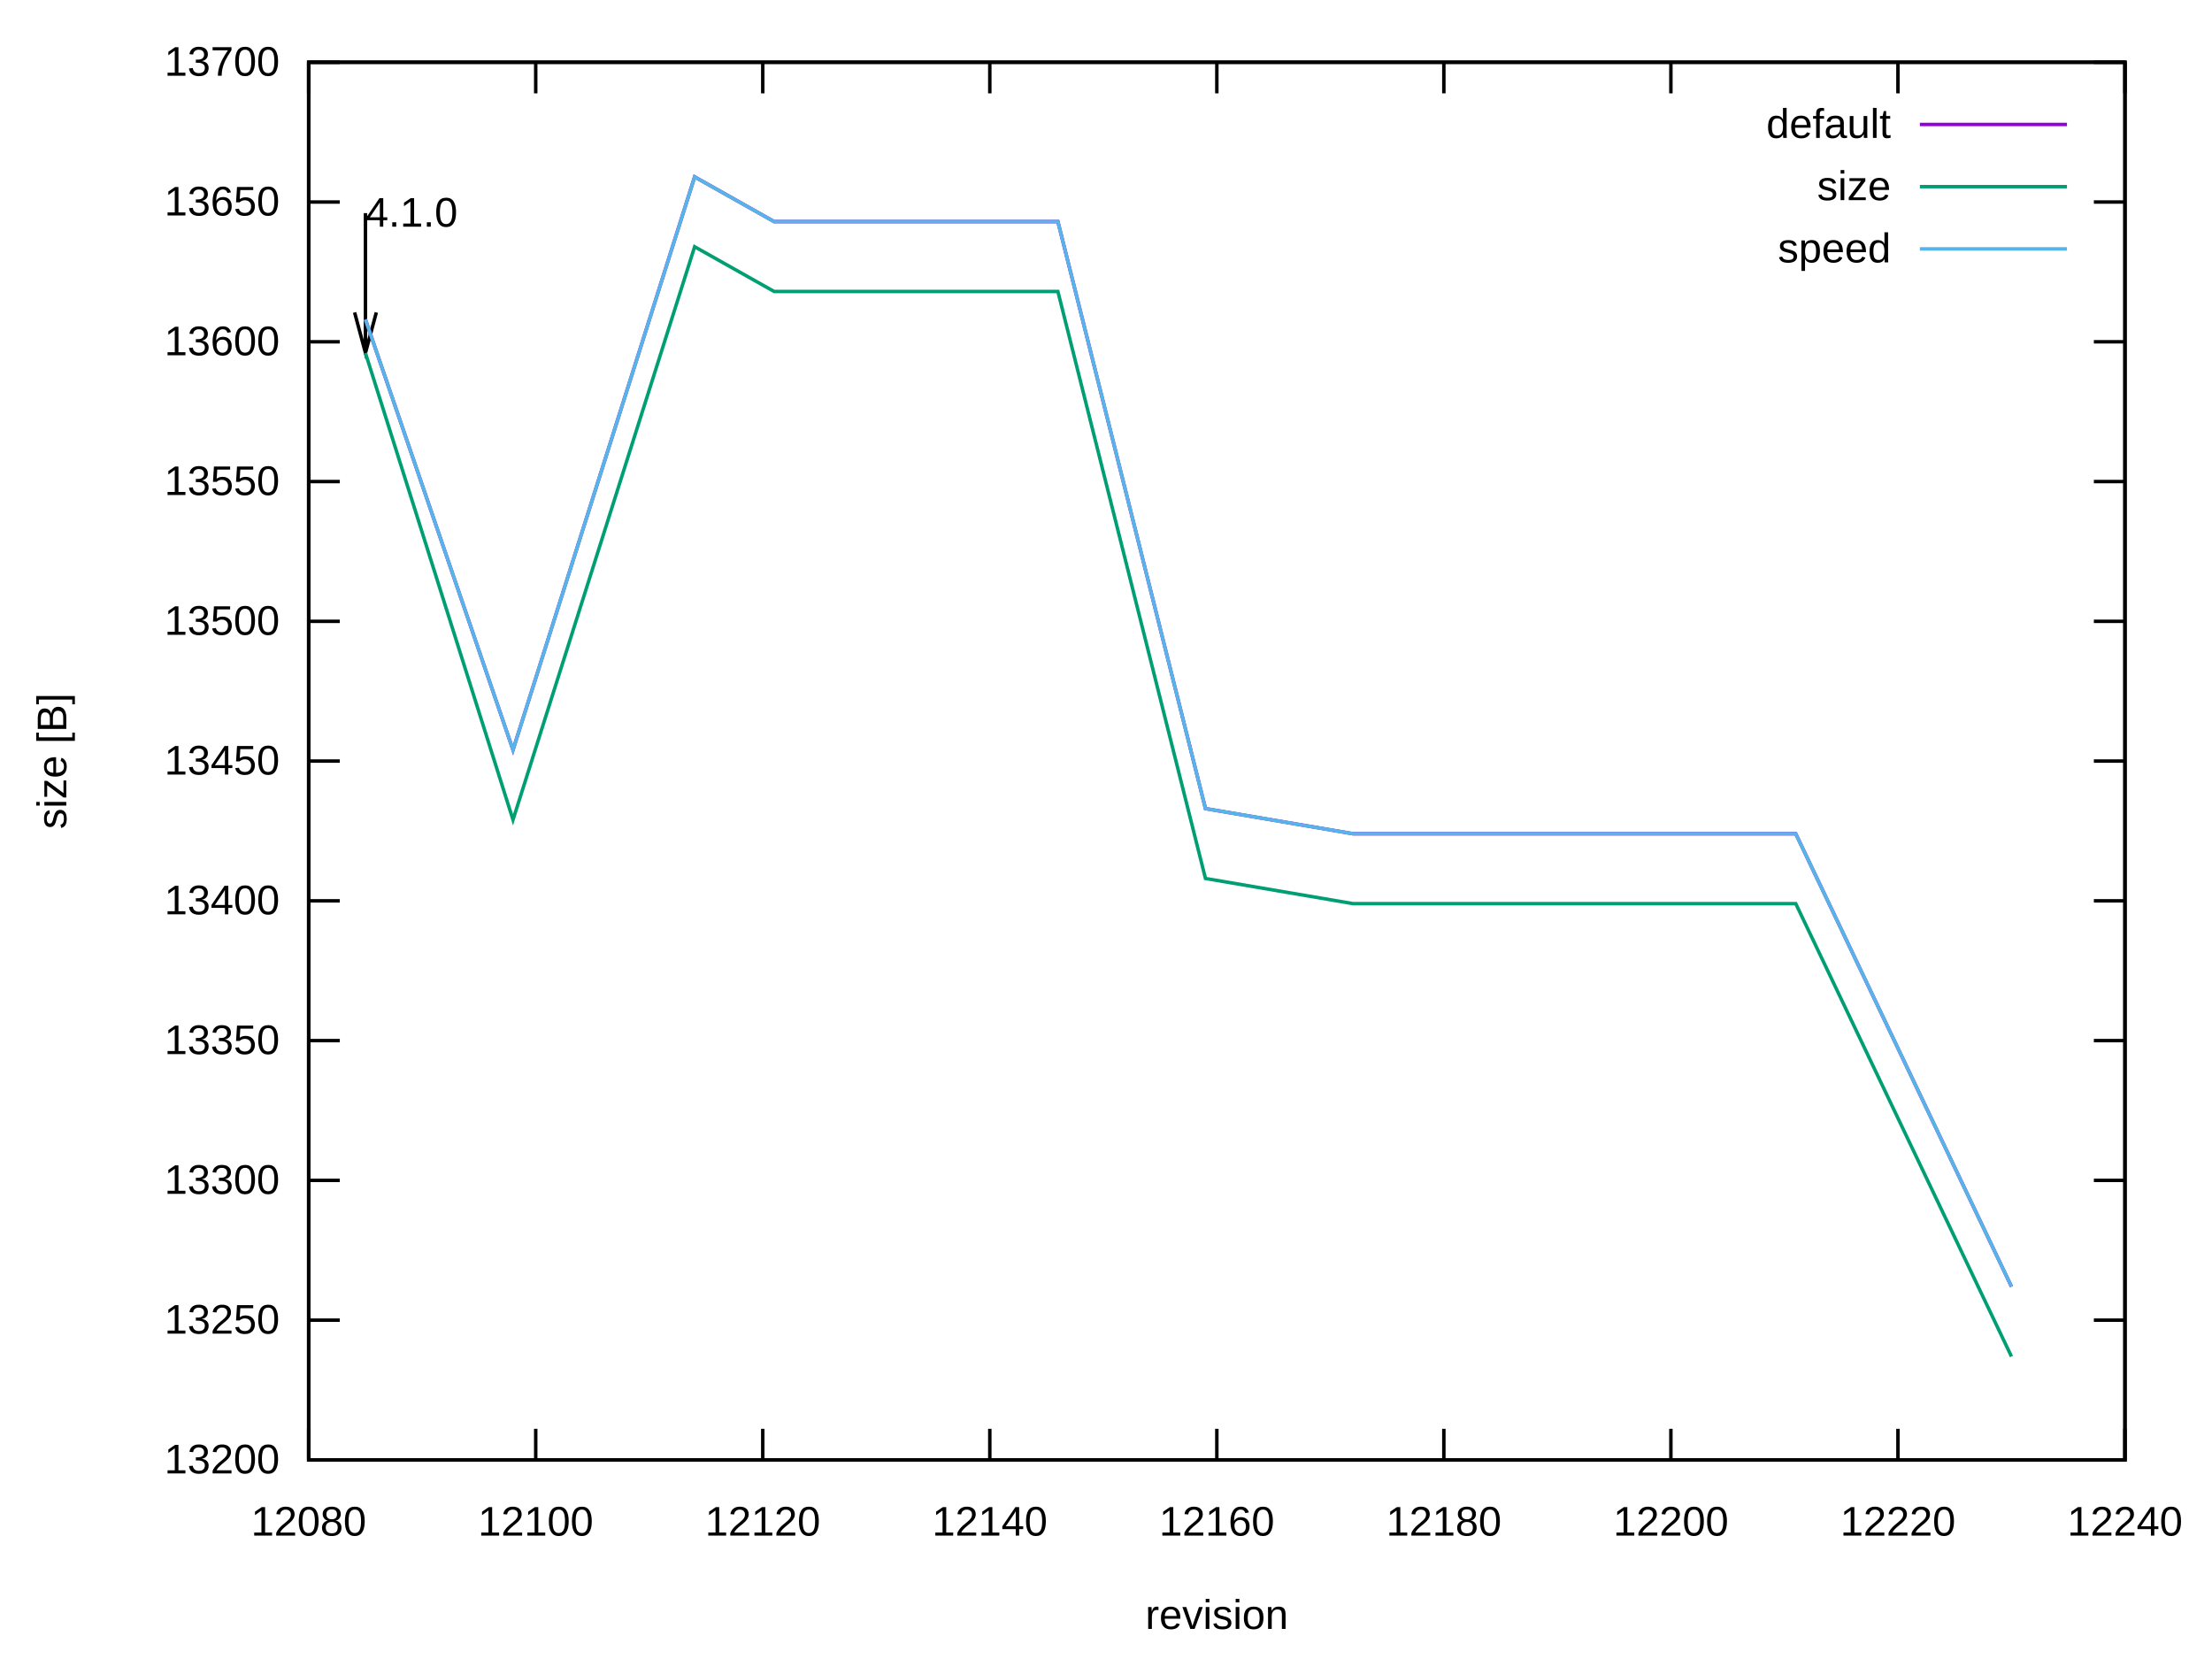
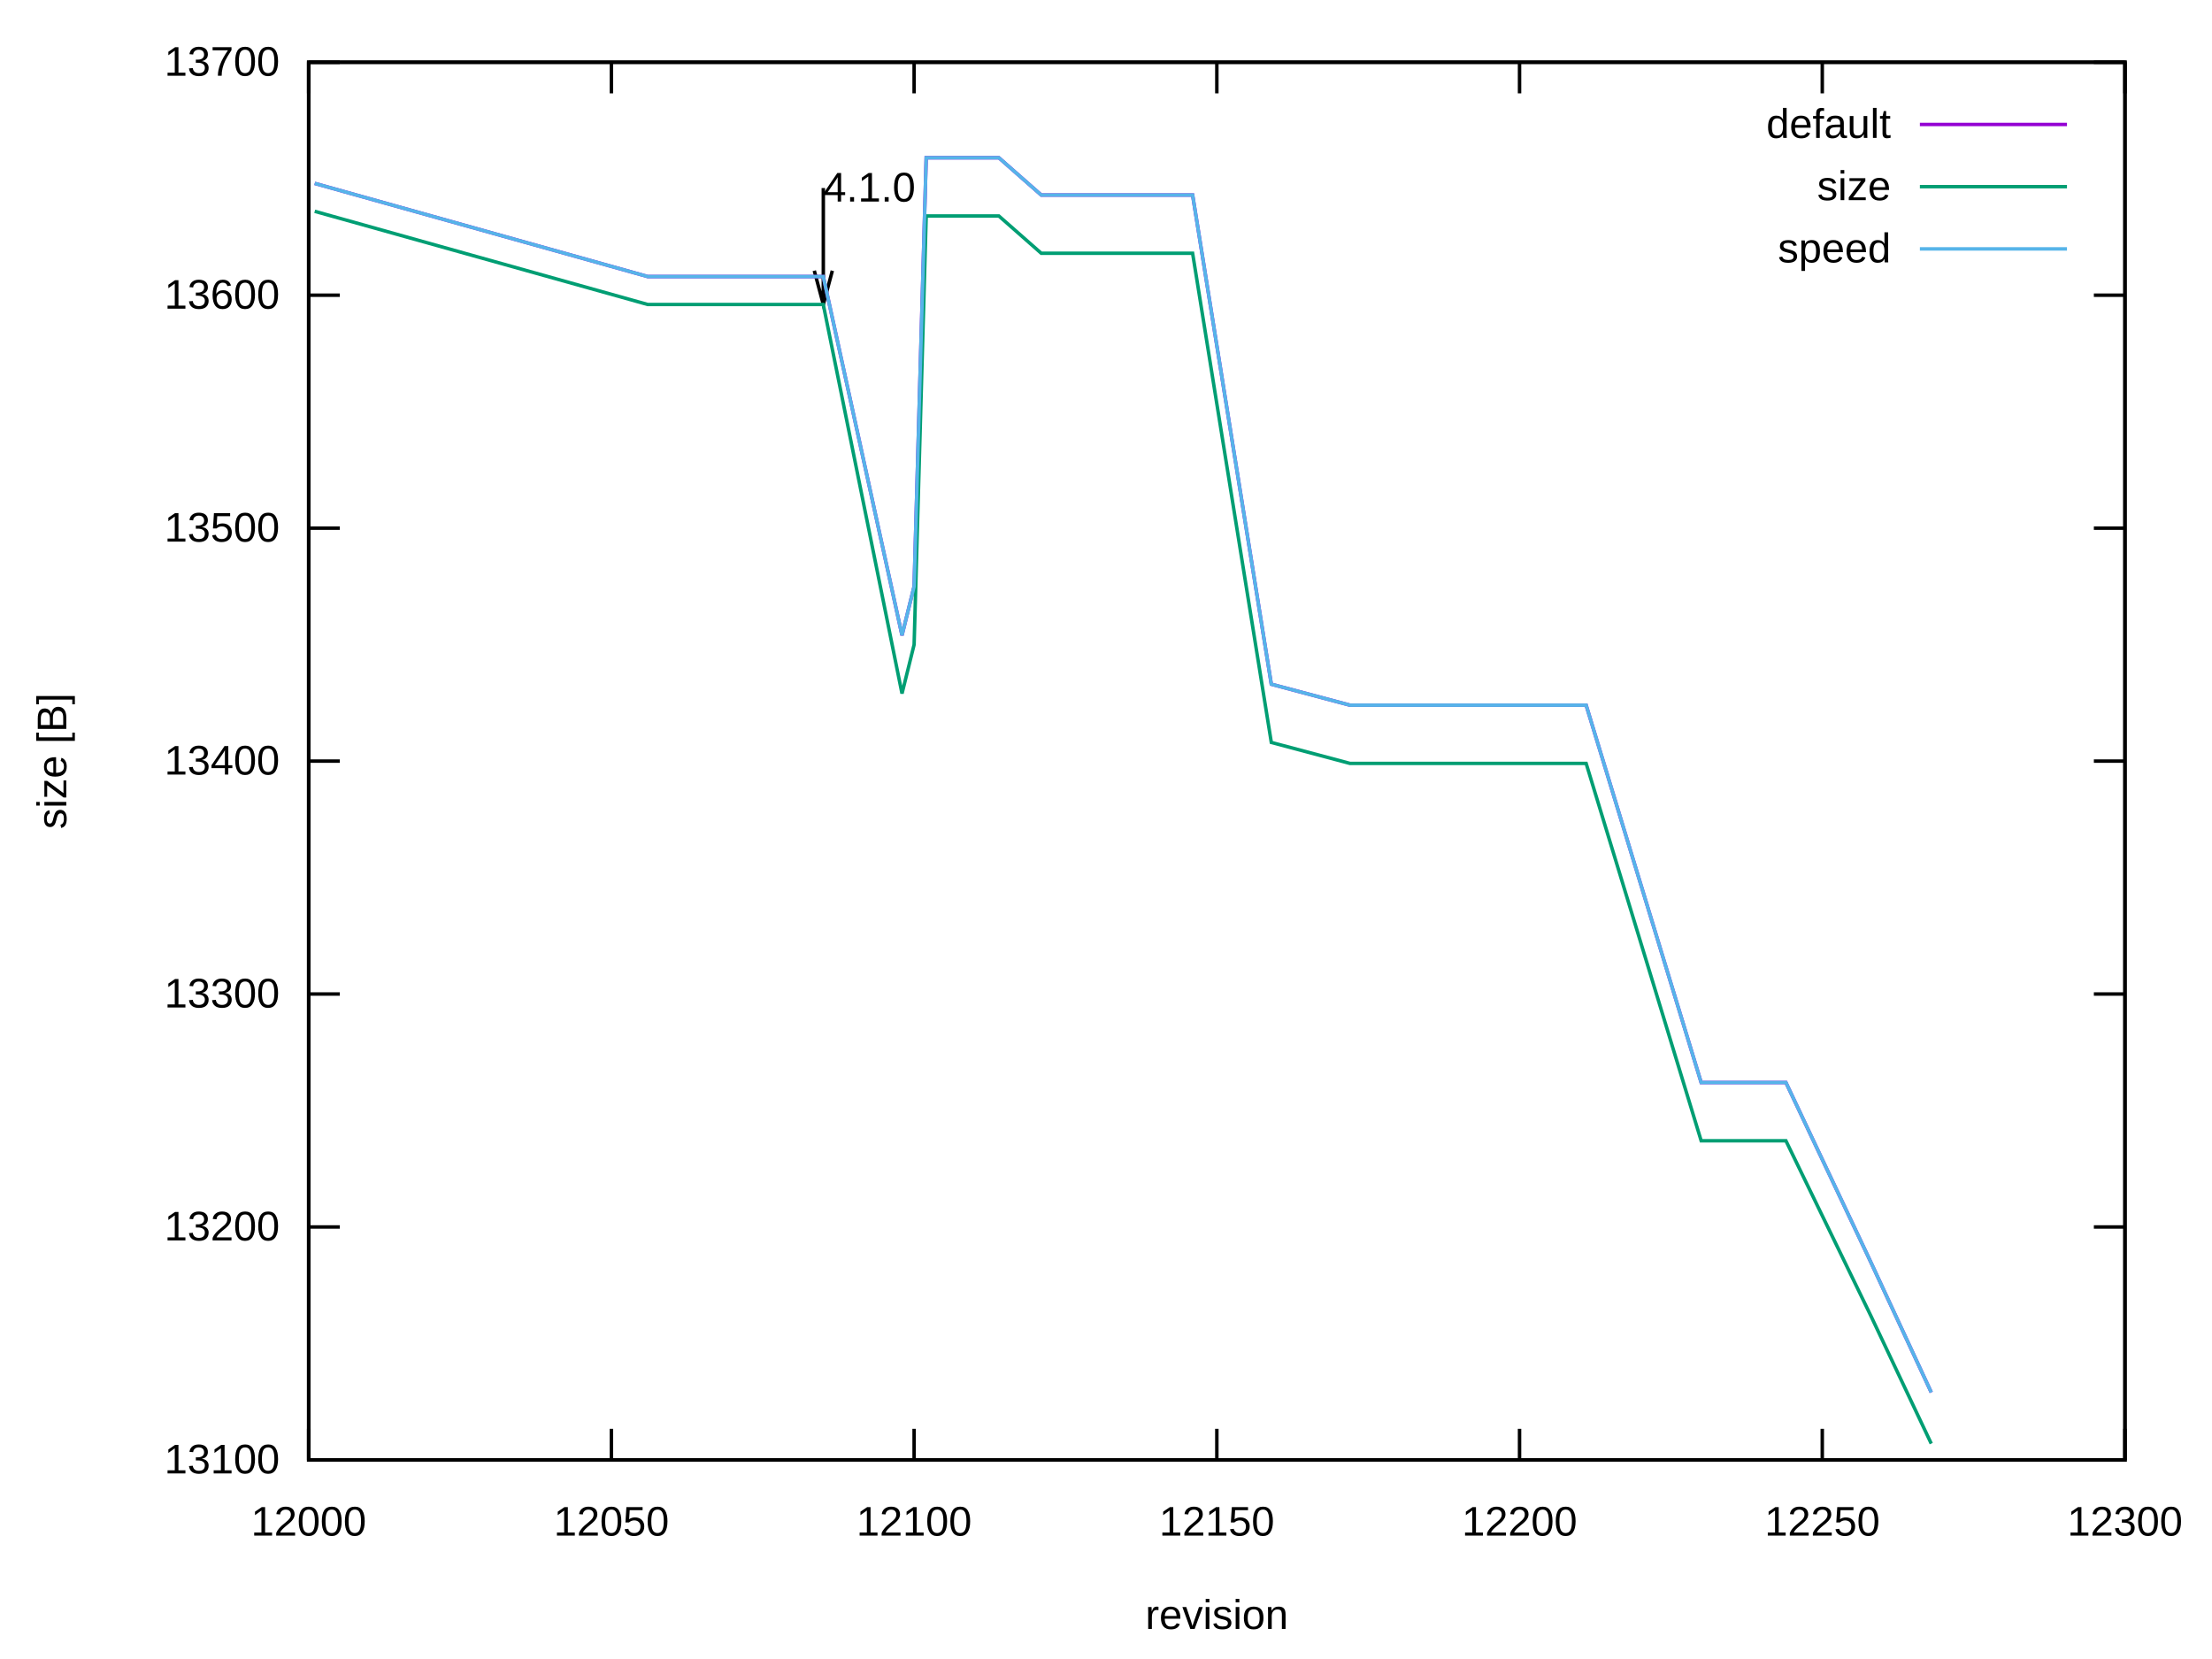
<svg xmlns="http://www.w3.org/2000/svg" xmlns:xlink="http://www.w3.org/1999/xlink" width="640" height="480" viewBox="0 0 640 480">
  <g id="gnuplot_canvas">
    <rect x="0" y="0" width="640" height="480" fill="none" />
    <defs>
      <circle id="gpDot" r="0.5" stroke-width="0.5" stroke="currentColor" />
      <path id="gpPt0" stroke-width="0.222" stroke="currentColor" d="M-1,0 h2 M0,-1 v2" />
      <path id="gpPt1" stroke-width="0.222" stroke="currentColor" d="M-1,-1 L1,1 M1,-1 L-1,1" />
      <path id="gpPt2" stroke-width="0.222" stroke="currentColor" d="M-1,0 L1,0 M0,-1 L0,1 M-1,-1 L1,1 M-1,1 L1,-1" />
      <rect id="gpPt3" stroke-width="0.222" stroke="currentColor" x="-1" y="-1" width="2" height="2" />
      <rect id="gpPt4" stroke-width="0.222" stroke="currentColor" fill="currentColor" x="-1" y="-1" width="2" height="2" />
      <circle id="gpPt5" stroke-width="0.222" stroke="currentColor" cx="0" cy="0" r="1" />
      <use xlink:href="#gpPt5" id="gpPt6" fill="currentColor" stroke="none" />
      <path id="gpPt7" stroke-width="0.222" stroke="currentColor" d="M0,-1.33 L-1.33,0.67 L1.33,0.67 z" />
      <use xlink:href="#gpPt7" id="gpPt8" fill="currentColor" stroke="none" />
      <use xlink:href="#gpPt7" id="gpPt9" stroke="currentColor" transform="rotate(180)" />
      <use xlink:href="#gpPt9" id="gpPt10" fill="currentColor" stroke="none" />
      <use xlink:href="#gpPt3" id="gpPt11" stroke="currentColor" transform="rotate(45)" />
      <use xlink:href="#gpPt11" id="gpPt12" fill="currentColor" stroke="none" />
      <path id="gpPt13" stroke-width="0.222" stroke="currentColor" d="M0,1.330 L1.265,0.411 L0.782,-1.067 L-0.782,-1.076 L-1.265,0.411 z" />
      <use xlink:href="#gpPt13" id="gpPt14" fill="currentColor" stroke="none" />
      <filter id="textbox" filterUnits="objectBoundingBox" x="0" y="0" height="1" width="1">
        <feFlood flood-color="white" flood-opacity="1" result="bgnd" />
        <feComposite in="SourceGraphic" in2="bgnd" operator="atop" />
      </filter>
      <filter id="greybox" filterUnits="objectBoundingBox" x="0" y="0" height="1" width="1">
        <feFlood flood-color="lightgrey" flood-opacity="1" result="grey" />
        <feComposite in="SourceGraphic" in2="grey" operator="atop" />
      </filter>
    </defs>
    <g fill="none" color="white" stroke="currentColor" stroke-width="1.00" stroke-linecap="butt" stroke-linejoin="miter">
</g>
    <g fill="none" color="black" stroke="currentColor" stroke-width="1.00" stroke-linecap="butt" stroke-linejoin="miter">
      <path stroke="black" d="M89.31,422.40 L98.31,422.40 M614.82,422.40 L605.82,422.40  " />
      <g transform="translate(80.92,426.30)" stroke="none" fill="black" font-family="Arial" font-size="12.00" text-anchor="end">
        <text>
+           <tspan font-family="Arial"> 13100</tspan>
+         </text>
+       </g>
+     </g>
+     <g fill="none" color="black" stroke="currentColor" stroke-width="1.00" stroke-linecap="butt" stroke-linejoin="miter">
+       <path stroke="black" d="M89.31,355.00 L98.31,355.00 M614.82,355.00 L605.82,355.00  " />
+       <g transform="translate(80.92,358.90)" stroke="none" fill="black" font-family="Arial" font-size="12.00" text-anchor="end">
+         <text>
          <tspan font-family="Arial"> 13200</tspan>
        </text>
      </g>
    </g>
    <g fill="none" color="black" stroke="currentColor" stroke-width="1.00" stroke-linecap="butt" stroke-linejoin="miter">
-       <path stroke="black" d="M89.31,381.96 L98.31,381.96 M614.82,381.96 L605.82,381.96  " />
-       <g transform="translate(80.92,385.86)" stroke="none" fill="black" font-family="Arial" font-size="12.00" text-anchor="end">
-         <text>
-           <tspan font-family="Arial"> 13250</tspan>
-         </text>
-       </g>
-     </g>
-     <g fill="none" color="black" stroke="currentColor" stroke-width="1.00" stroke-linecap="butt" stroke-linejoin="miter">
-       <path stroke="black" d="M89.31,341.52 L98.31,341.52 M614.82,341.52 L605.82,341.52  " />
-       <g transform="translate(80.92,345.42)" stroke="none" fill="black" font-family="Arial" font-size="12.00" text-anchor="end">
+       <path stroke="black" d="M89.31,287.60 L98.31,287.60 M614.82,287.60 L605.82,287.60  " />
+       <g transform="translate(80.92,291.50)" stroke="none" fill="black" font-family="Arial" font-size="12.00" text-anchor="end">
        <text>
          <tspan font-family="Arial"> 13300</tspan>
        </text>
      </g>
    </g>
    <g fill="none" color="black" stroke="currentColor" stroke-width="1.00" stroke-linecap="butt" stroke-linejoin="miter">
-       <path stroke="black" d="M89.31,301.08 L98.31,301.08 M614.82,301.08 L605.82,301.08  " />
-       <g transform="translate(80.92,304.98)" stroke="none" fill="black" font-family="Arial" font-size="12.00" text-anchor="end">
-         <text>
-           <tspan font-family="Arial"> 13350</tspan>
-         </text>
-       </g>
-     </g>
-     <g fill="none" color="black" stroke="currentColor" stroke-width="1.00" stroke-linecap="butt" stroke-linejoin="miter">
-       <path stroke="black" d="M89.31,260.64 L98.31,260.64 M614.82,260.64 L605.82,260.64  " />
-       <g transform="translate(80.92,264.54)" stroke="none" fill="black" font-family="Arial" font-size="12.00" text-anchor="end">
+       <path stroke="black" d="M89.31,220.21 L98.31,220.21 M614.82,220.21 L605.82,220.21  " />
+       <g transform="translate(80.92,224.11)" stroke="none" fill="black" font-family="Arial" font-size="12.00" text-anchor="end">
        <text>
          <tspan font-family="Arial"> 13400</tspan>
        </text>
      </g>
    </g>
    <g fill="none" color="black" stroke="currentColor" stroke-width="1.00" stroke-linecap="butt" stroke-linejoin="miter">
-       <path stroke="black" d="M89.31,220.20 L98.31,220.20 M614.82,220.20 L605.82,220.20  " />
-       <g transform="translate(80.92,224.10)" stroke="none" fill="black" font-family="Arial" font-size="12.00" text-anchor="end">
-         <text>
-           <tspan font-family="Arial"> 13450</tspan>
-         </text>
-       </g>
-     </g>
-     <g fill="none" color="black" stroke="currentColor" stroke-width="1.00" stroke-linecap="butt" stroke-linejoin="miter">
-       <path stroke="black" d="M89.31,179.77 L98.31,179.77 M614.82,179.77 L605.82,179.77  " />
-       <g transform="translate(80.92,183.67)" stroke="none" fill="black" font-family="Arial" font-size="12.00" text-anchor="end">
+       <path stroke="black" d="M89.31,152.81 L98.31,152.81 M614.82,152.81 L605.82,152.81  " />
+       <g transform="translate(80.92,156.71)" stroke="none" fill="black" font-family="Arial" font-size="12.00" text-anchor="end">
        <text>
          <tspan font-family="Arial"> 13500</tspan>
        </text>
      </g>
    </g>
    <g fill="none" color="black" stroke="currentColor" stroke-width="1.00" stroke-linecap="butt" stroke-linejoin="miter">
-       <path stroke="black" d="M89.31,139.33 L98.31,139.33 M614.82,139.33 L605.82,139.33  " />
-       <g transform="translate(80.92,143.23)" stroke="none" fill="black" font-family="Arial" font-size="12.00" text-anchor="end">
-         <text>
-           <tspan font-family="Arial"> 13550</tspan>
-         </text>
-       </g>
-     </g>
-     <g fill="none" color="black" stroke="currentColor" stroke-width="1.00" stroke-linecap="butt" stroke-linejoin="miter">
-       <path stroke="black" d="M89.31,98.89 L98.31,98.89 M614.82,98.89 L605.82,98.89  " />
-       <g transform="translate(80.92,102.79)" stroke="none" fill="black" font-family="Arial" font-size="12.00" text-anchor="end">
+       <path stroke="black" d="M89.31,85.41 L98.31,85.41 M614.82,85.41 L605.82,85.41  " />
+       <g transform="translate(80.92,89.31)" stroke="none" fill="black" font-family="Arial" font-size="12.00" text-anchor="end">
        <text>
          <tspan font-family="Arial"> 13600</tspan>
-         </text>
-       </g>
-     </g>
-     <g fill="none" color="black" stroke="currentColor" stroke-width="1.00" stroke-linecap="butt" stroke-linejoin="miter">
-       <path stroke="black" d="M89.31,58.45 L98.31,58.45 M614.82,58.45 L605.82,58.45  " />
-       <g transform="translate(80.92,62.35)" stroke="none" fill="black" font-family="Arial" font-size="12.00" text-anchor="end">
-         <text>
-           <tspan font-family="Arial"> 13650</tspan>
        </text>
      </g>
    </g>
    <g fill="none" color="black" stroke="currentColor" stroke-width="1.00" stroke-linecap="butt" stroke-linejoin="miter">
      <path stroke="black" d="M89.31,18.01 L98.31,18.01 M614.82,18.01 L605.82,18.01  " />
      <g transform="translate(80.92,21.91)" stroke="none" fill="black" font-family="Arial" font-size="12.00" text-anchor="end">
        <text>
          <tspan font-family="Arial"> 13700</tspan>
        </text>
      </g>
    </g>
    <g fill="none" color="black" stroke="currentColor" stroke-width="1.00" stroke-linecap="butt" stroke-linejoin="miter">
      <path stroke="black" d="M89.31,422.40 L89.31,413.40 M89.31,18.01 L89.31,27.01  " />
      <g transform="translate(89.31,444.30)" stroke="none" fill="black" font-family="Arial" font-size="12.00" text-anchor="middle">
        <text>
-           <tspan font-family="Arial"> 12080</tspan>
-         </text>
-       </g>
-     </g>
-     <g fill="none" color="black" stroke="currentColor" stroke-width="1.00" stroke-linecap="butt" stroke-linejoin="miter">
-       <path stroke="black" d="M155.00,422.40 L155.00,413.40 M155.00,18.01 L155.00,27.01  " />
-       <g transform="translate(155.00,444.30)" stroke="none" fill="black" font-family="Arial" font-size="12.00" text-anchor="middle">
+           <tspan font-family="Arial"> 12000</tspan>
+         </text>
+       </g>
+     </g>
+     <g fill="none" color="black" stroke="currentColor" stroke-width="1.00" stroke-linecap="butt" stroke-linejoin="miter">
+       <path stroke="black" d="M176.90,422.40 L176.90,413.40 M176.90,18.01 L176.90,27.01  " />
+       <g transform="translate(176.90,444.30)" stroke="none" fill="black" font-family="Arial" font-size="12.00" text-anchor="middle">
+         <text>
+           <tspan font-family="Arial"> 12050</tspan>
+         </text>
+       </g>
+     </g>
+     <g fill="none" color="black" stroke="currentColor" stroke-width="1.00" stroke-linecap="butt" stroke-linejoin="miter">
+       <path stroke="black" d="M264.48,422.40 L264.48,413.40 M264.48,18.01 L264.48,27.01  " />
+       <g transform="translate(264.48,444.30)" stroke="none" fill="black" font-family="Arial" font-size="12.00" text-anchor="middle">
        <text>
          <tspan font-family="Arial"> 12100</tspan>
-         </text>
-       </g>
-     </g>
-     <g fill="none" color="black" stroke="currentColor" stroke-width="1.00" stroke-linecap="butt" stroke-linejoin="miter">
-       <path stroke="black" d="M220.69,422.40 L220.69,413.40 M220.69,18.01 L220.69,27.01  " />
-       <g transform="translate(220.69,444.30)" stroke="none" fill="black" font-family="Arial" font-size="12.00" text-anchor="middle">
-         <text>
-           <tspan font-family="Arial"> 12120</tspan>
-         </text>
-       </g>
-     </g>
-     <g fill="none" color="black" stroke="currentColor" stroke-width="1.00" stroke-linecap="butt" stroke-linejoin="miter">
-       <path stroke="black" d="M286.38,422.40 L286.38,413.40 M286.38,18.01 L286.38,27.01  " />
-       <g transform="translate(286.38,444.30)" stroke="none" fill="black" font-family="Arial" font-size="12.00" text-anchor="middle">
-         <text>
-           <tspan font-family="Arial"> 12140</tspan>
        </text>
      </g>
    </g>
    <g fill="none" color="black" stroke="currentColor" stroke-width="1.00" stroke-linecap="butt" stroke-linejoin="miter">
      <path stroke="black" d="M352.07,422.40 L352.07,413.40 M352.07,18.01 L352.07,27.01  " />
      <g transform="translate(352.07,444.30)" stroke="none" fill="black" font-family="Arial" font-size="12.00" text-anchor="middle">
        <text>
-           <tspan font-family="Arial"> 12160</tspan>
-         </text>
-       </g>
-     </g>
-     <g fill="none" color="black" stroke="currentColor" stroke-width="1.00" stroke-linecap="butt" stroke-linejoin="miter">
-       <path stroke="black" d="M417.75,422.40 L417.75,413.40 M417.75,18.01 L417.75,27.01  " />
-       <g transform="translate(417.75,444.30)" stroke="none" fill="black" font-family="Arial" font-size="12.00" text-anchor="middle">
-         <text>
-           <tspan font-family="Arial"> 12180</tspan>
-         </text>
-       </g>
-     </g>
-     <g fill="none" color="black" stroke="currentColor" stroke-width="1.00" stroke-linecap="butt" stroke-linejoin="miter">
-       <path stroke="black" d="M483.44,422.40 L483.44,413.40 M483.44,18.01 L483.44,27.01  " />
-       <g transform="translate(483.44,444.30)" stroke="none" fill="black" font-family="Arial" font-size="12.00" text-anchor="middle">
+           <tspan font-family="Arial"> 12150</tspan>
+         </text>
+       </g>
+     </g>
+     <g fill="none" color="black" stroke="currentColor" stroke-width="1.00" stroke-linecap="butt" stroke-linejoin="miter">
+       <path stroke="black" d="M439.65,422.40 L439.65,413.40 M439.65,18.01 L439.65,27.01  " />
+       <g transform="translate(439.65,444.30)" stroke="none" fill="black" font-family="Arial" font-size="12.00" text-anchor="middle">
        <text>
          <tspan font-family="Arial"> 12200</tspan>
        </text>
      </g>
    </g>
    <g fill="none" color="black" stroke="currentColor" stroke-width="1.00" stroke-linecap="butt" stroke-linejoin="miter">
-       <path stroke="black" d="M549.13,422.40 L549.13,413.40 M549.13,18.01 L549.13,27.01  " />
-       <g transform="translate(549.13,444.30)" stroke="none" fill="black" font-family="Arial" font-size="12.00" text-anchor="middle">
-         <text>
-           <tspan font-family="Arial"> 12220</tspan>
+       <path stroke="black" d="M527.24,422.40 L527.24,413.40 M527.24,18.01 L527.24,27.01  " />
+       <g transform="translate(527.24,444.30)" stroke="none" fill="black" font-family="Arial" font-size="12.00" text-anchor="middle">
+         <text>
+           <tspan font-family="Arial"> 12250</tspan>
        </text>
      </g>
    </g>
    <g fill="none" color="black" stroke="currentColor" stroke-width="1.00" stroke-linecap="butt" stroke-linejoin="miter">
      <path stroke="black" d="M614.82,422.40 L614.82,413.40 M614.82,18.01 L614.82,27.01  " />
      <g transform="translate(614.82,444.30)" stroke="none" fill="black" font-family="Arial" font-size="12.00" text-anchor="middle">
        <text>
-           <tspan font-family="Arial"> 12240</tspan>
+           <tspan font-family="Arial"> 12300</tspan>
        </text>
      </g>
    </g>
    <g fill="none" color="black" stroke="currentColor" stroke-width="1.00" stroke-linecap="butt" stroke-linejoin="miter">
</g>
    <g fill="none" color="black" stroke="currentColor" stroke-width="1.00" stroke-linecap="butt" stroke-linejoin="miter">
      <path stroke="black" d="M89.31,18.01 L89.31,422.40 L614.82,422.40 L614.82,18.01 L89.31,18.01 Z  " />
-       <g transform="translate(105.73,65.58)" stroke="none" fill="black" font-family="Arial" font-size="12.00" text-anchor="start">
+       <g transform="translate(238.20,58.31)" stroke="none" fill="black" font-family="Arial" font-size="12.00" text-anchor="start">
        <text>
          <tspan font-family="Arial">4.1.0</tspan>
        </text>
      </g>
-       <path stroke="black" d="M102.60,90.40 L105.74,102.11 L108.88,90.40 M105.74,61.67 L105.74,102.11  " />
+       <path stroke="black" d="M235.60,78.33 L238.21,88.09 L240.82,78.33 M238.21,54.40 L238.21,88.09  " />
    </g>
    <g fill="none" color="black" stroke="currentColor" stroke-width="1.00" stroke-linecap="butt" stroke-linejoin="miter">
      <g transform="translate(19.18,220.21) rotate(270)" stroke="none" fill="black" font-family="Arial" font-size="12.00" text-anchor="middle">
        <text>
          <tspan font-family="Arial">size [B]</tspan>
        </text>
      </g>
    </g>
    <g fill="none" color="black" stroke="currentColor" stroke-width="1.00" stroke-linecap="butt" stroke-linejoin="miter">
      <g transform="translate(352.06,471.30)" stroke="none" fill="black" font-family="Arial" font-size="12.00" text-anchor="middle">
        <text>
          <tspan font-family="Arial">revision</tspan>
        </text>
      </g>
    </g>
    <g fill="none" color="black" stroke="currentColor" stroke-width="1.00" stroke-linecap="butt" stroke-linejoin="miter">
</g>
    <g id="gnuplot_plot_1">
      <g fill="none" color="black" stroke="currentColor" stroke-width="1.00" stroke-linecap="butt" stroke-linejoin="miter">
        <g transform="translate(547.09,39.91)" stroke="none" fill="black" font-family="Arial" font-size="12.00" text-anchor="end">
          <text>
            <tspan font-family="Arial">default</tspan>
          </text>
        </g>
      </g>
      <g fill="none" color="black" stroke="currentColor" stroke-width="1.00" stroke-linecap="butt" stroke-linejoin="miter">
-         <path stroke="rgb(148,   0, 211)" d="M555.48,36.01 L598.04,36.01 M105.73,92.42 L148.43,216.97 L200.98,51.17 L223.97,64.11 L306.08,64.11 L348.78,233.95   L391.48,241.23 L519.57,241.23 L581.98,372.26  " />
+         <path stroke="rgb(148,   0, 211)" d="M555.48,36.01 L598.04,36.01 M91.06,53.06 L187.41,80.02 L238.20,80.02 L260.98,183.81 L264.48,169.66 L267.98,45.64   L274.99,45.64 L280.25,45.64 L289.00,45.64 L301.27,56.43 L345.06,56.43 L367.83,197.96 L390.60,204.03 L458.92,204.03   L492.20,313.21 L516.72,313.21 L541.25,365.11 L558.77,402.85  " />
      </g>
    </g>
    <g id="gnuplot_plot_2">
      <g fill="none" color="black" stroke="currentColor" stroke-width="1.00" stroke-linecap="butt" stroke-linejoin="miter">
        <g transform="translate(547.09,57.91)" stroke="none" fill="black" font-family="Arial" font-size="12.00" text-anchor="end">
          <text>
            <tspan font-family="Arial">size</tspan>
          </text>
        </g>
      </g>
      <g fill="none" color="black" stroke="currentColor" stroke-width="1.00" stroke-linecap="butt" stroke-linejoin="miter">
-         <path stroke="rgb(  0, 158, 115)" d="M555.48,54.01 L598.04,54.01 M105.73,102.12 L148.43,237.19 L200.98,71.39 L223.97,84.33 L306.08,84.33 L348.78,254.17   L391.48,261.45 L519.57,261.45 L581.98,392.48  " />
+         <path stroke="rgb(  0, 158, 115)" d="M555.48,54.01 L598.04,54.01 M91.06,61.14 L187.41,88.10 L238.20,88.10 L260.98,200.66 L264.48,186.51 L267.98,62.49   L274.99,62.49 L280.25,62.49 L289.00,62.49 L301.27,73.28 L345.06,73.28 L367.83,214.81 L390.60,220.88 L458.92,220.88   L492.20,330.06 L516.72,330.06 L541.25,380.61 L558.77,417.68  " />
      </g>
    </g>
    <g id="gnuplot_plot_3">
      <g fill="none" color="black" stroke="currentColor" stroke-width="1.00" stroke-linecap="butt" stroke-linejoin="miter">
        <g transform="translate(547.09,75.91)" stroke="none" fill="black" font-family="Arial" font-size="12.00" text-anchor="end">
          <text>
            <tspan font-family="Arial">speed</tspan>
          </text>
        </g>
      </g>
      <g fill="none" color="black" stroke="currentColor" stroke-width="1.00" stroke-linecap="butt" stroke-linejoin="miter">
-         <path stroke="rgb( 86, 180, 233)" d="M555.48,72.01 L598.04,72.01 M105.73,92.42 L148.43,216.97 L200.98,51.17 L223.97,64.11 L306.08,64.11 L348.78,233.95   L391.48,241.23 L519.57,241.23 L581.98,372.26  " />
+         <path stroke="rgb( 86, 180, 233)" d="M555.48,72.01 L598.04,72.01 M91.06,53.06 L187.41,80.02 L238.20,80.02 L260.98,183.81 L264.48,169.66 L267.98,45.64   L274.99,45.64 L280.25,45.64 L289.00,45.64 L301.27,56.43 L345.06,56.43 L367.83,197.96 L390.60,204.03 L458.92,204.03   L492.20,313.21 L516.72,313.21 L541.25,365.11 L558.77,402.85  " />
      </g>
    </g>
    <g fill="none" color="white" stroke="rgb( 86, 180, 233)" stroke-width="2.00" stroke-linecap="butt" stroke-linejoin="miter">
</g>
    <g fill="none" color="black" stroke="currentColor" stroke-width="2.00" stroke-linecap="butt" stroke-linejoin="miter">
</g>
    <g fill="none" color="black" stroke="black" stroke-width="1.00" stroke-linecap="butt" stroke-linejoin="miter">
</g>
    <g fill="none" color="black" stroke="currentColor" stroke-width="1.00" stroke-linecap="butt" stroke-linejoin="miter">
      <path stroke="black" d="M89.31,18.01 L89.31,422.40 L614.82,422.40 L614.82,18.01 L89.31,18.01 Z  " />
    </g>
    <g fill="none" color="black" stroke="currentColor" stroke-width="1.00" stroke-linecap="butt" stroke-linejoin="miter">
</g>
  </g>
</svg>
